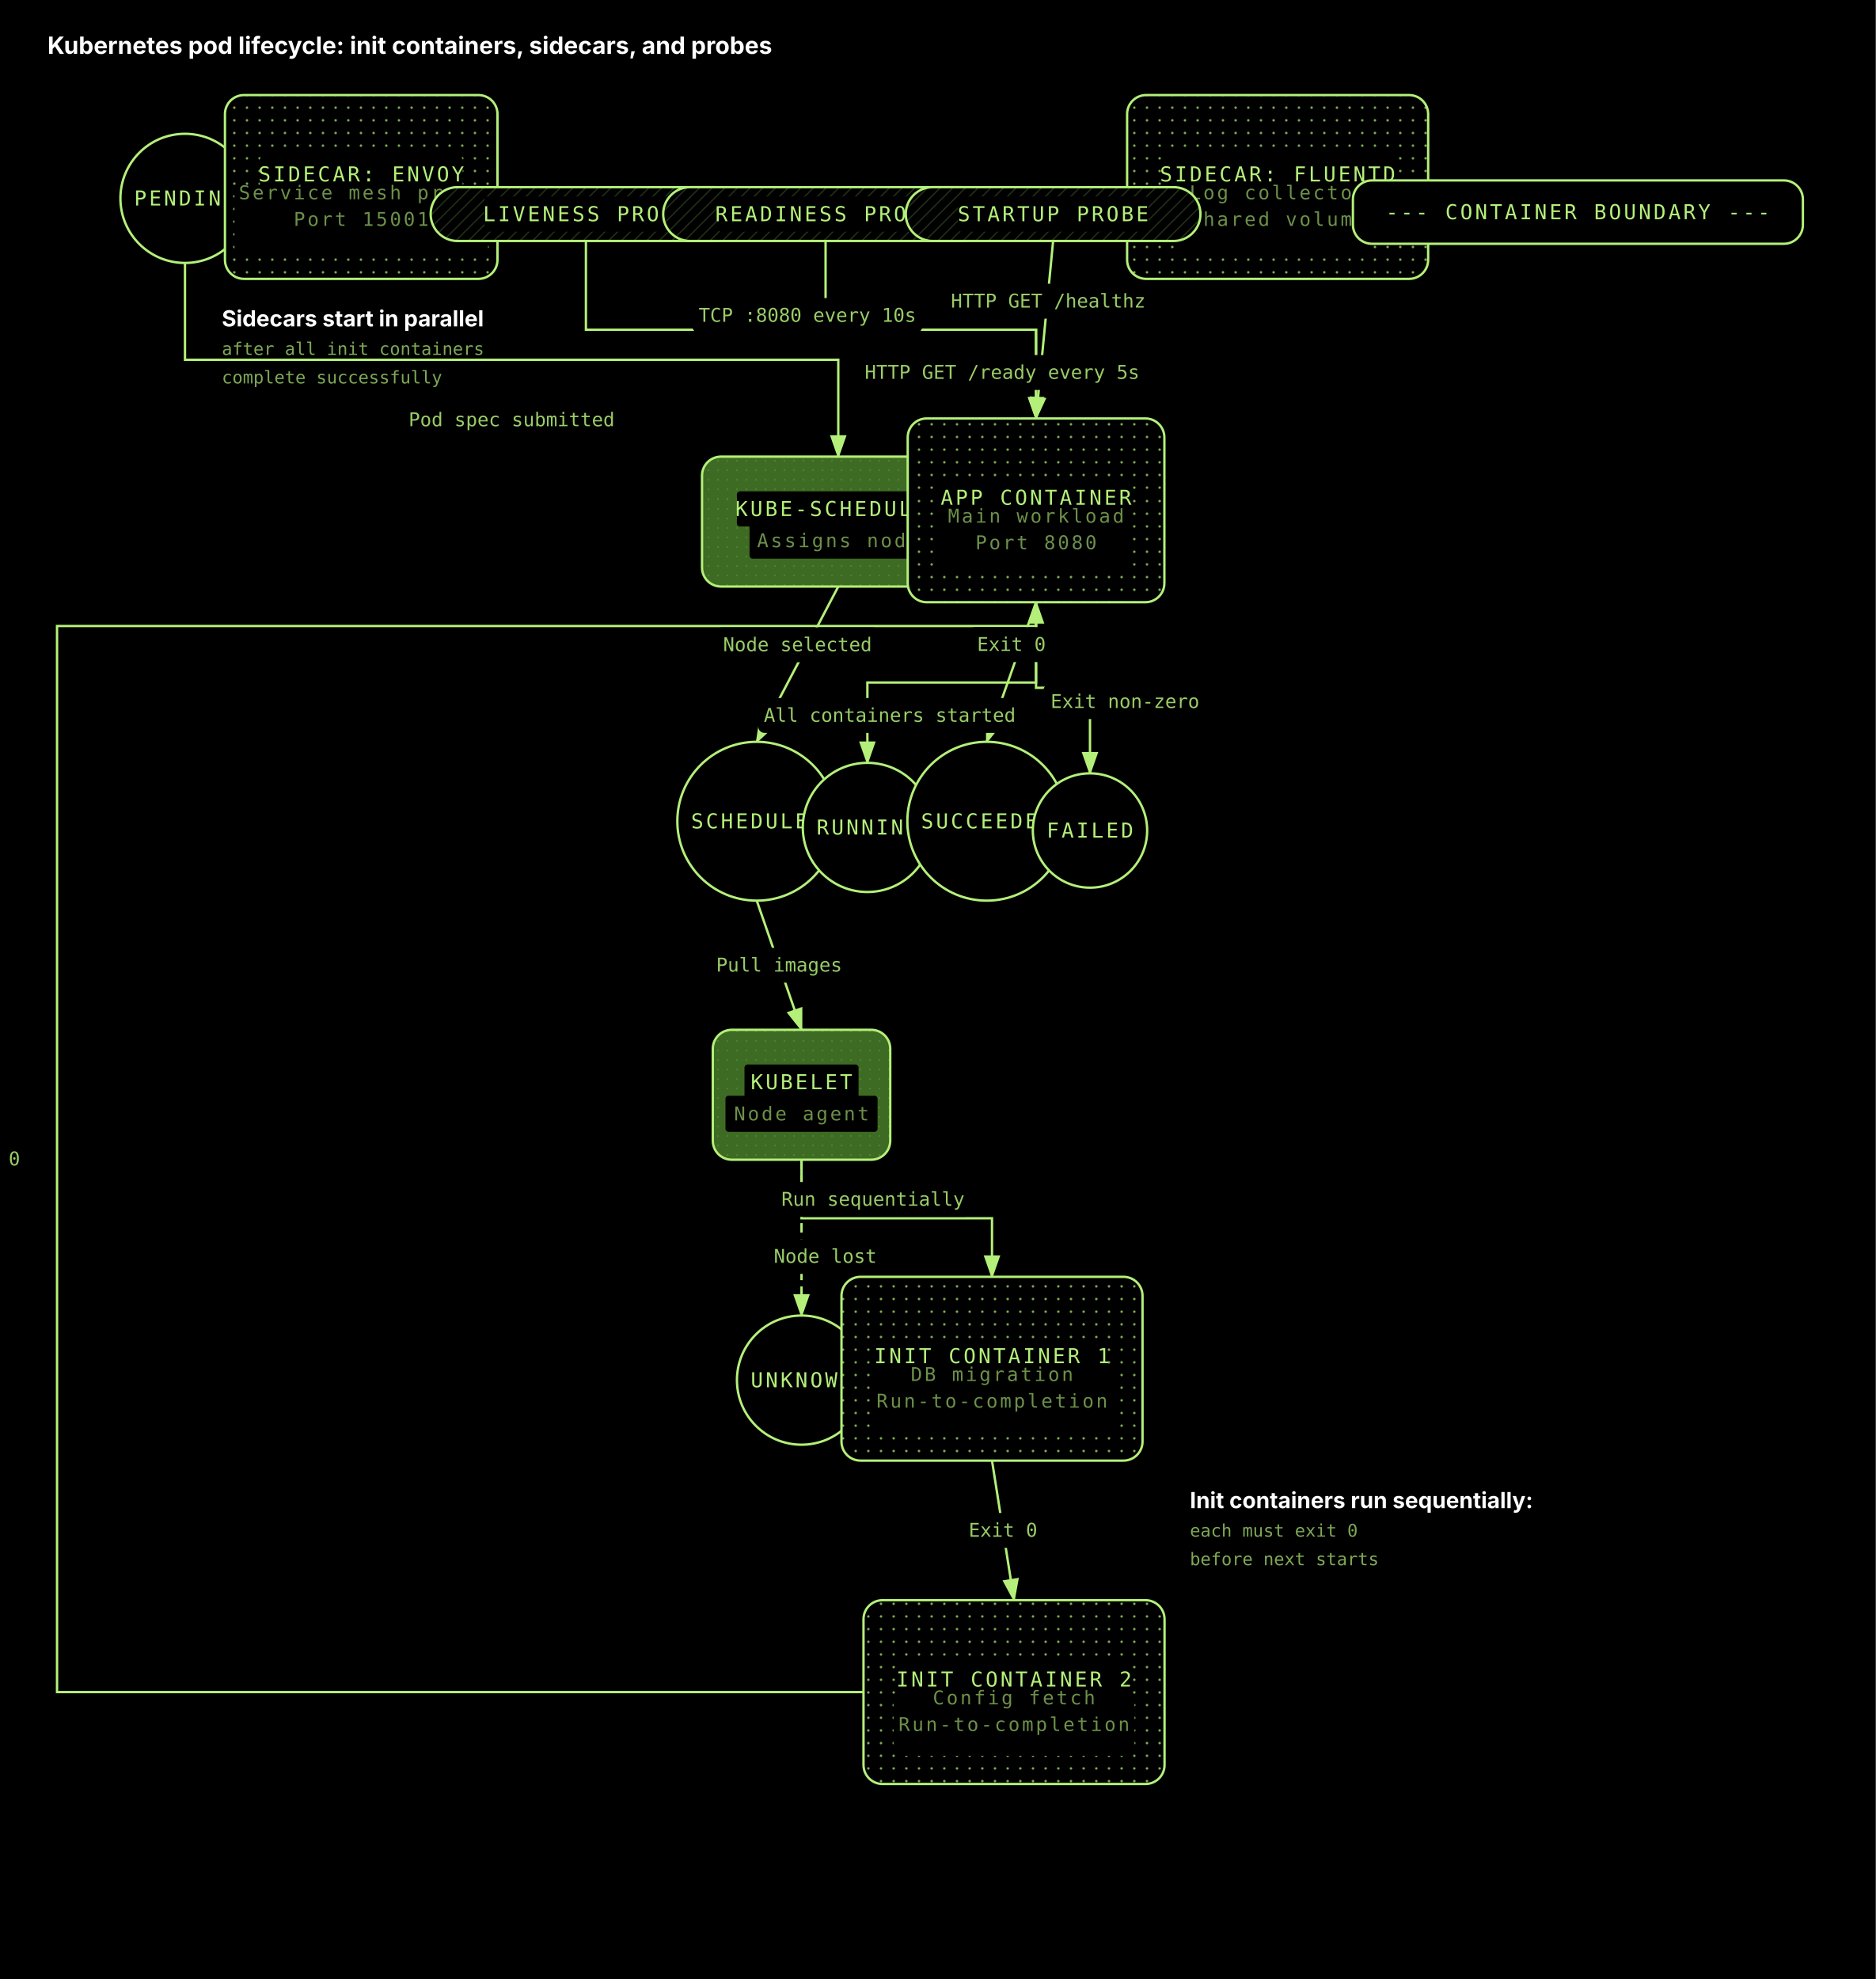
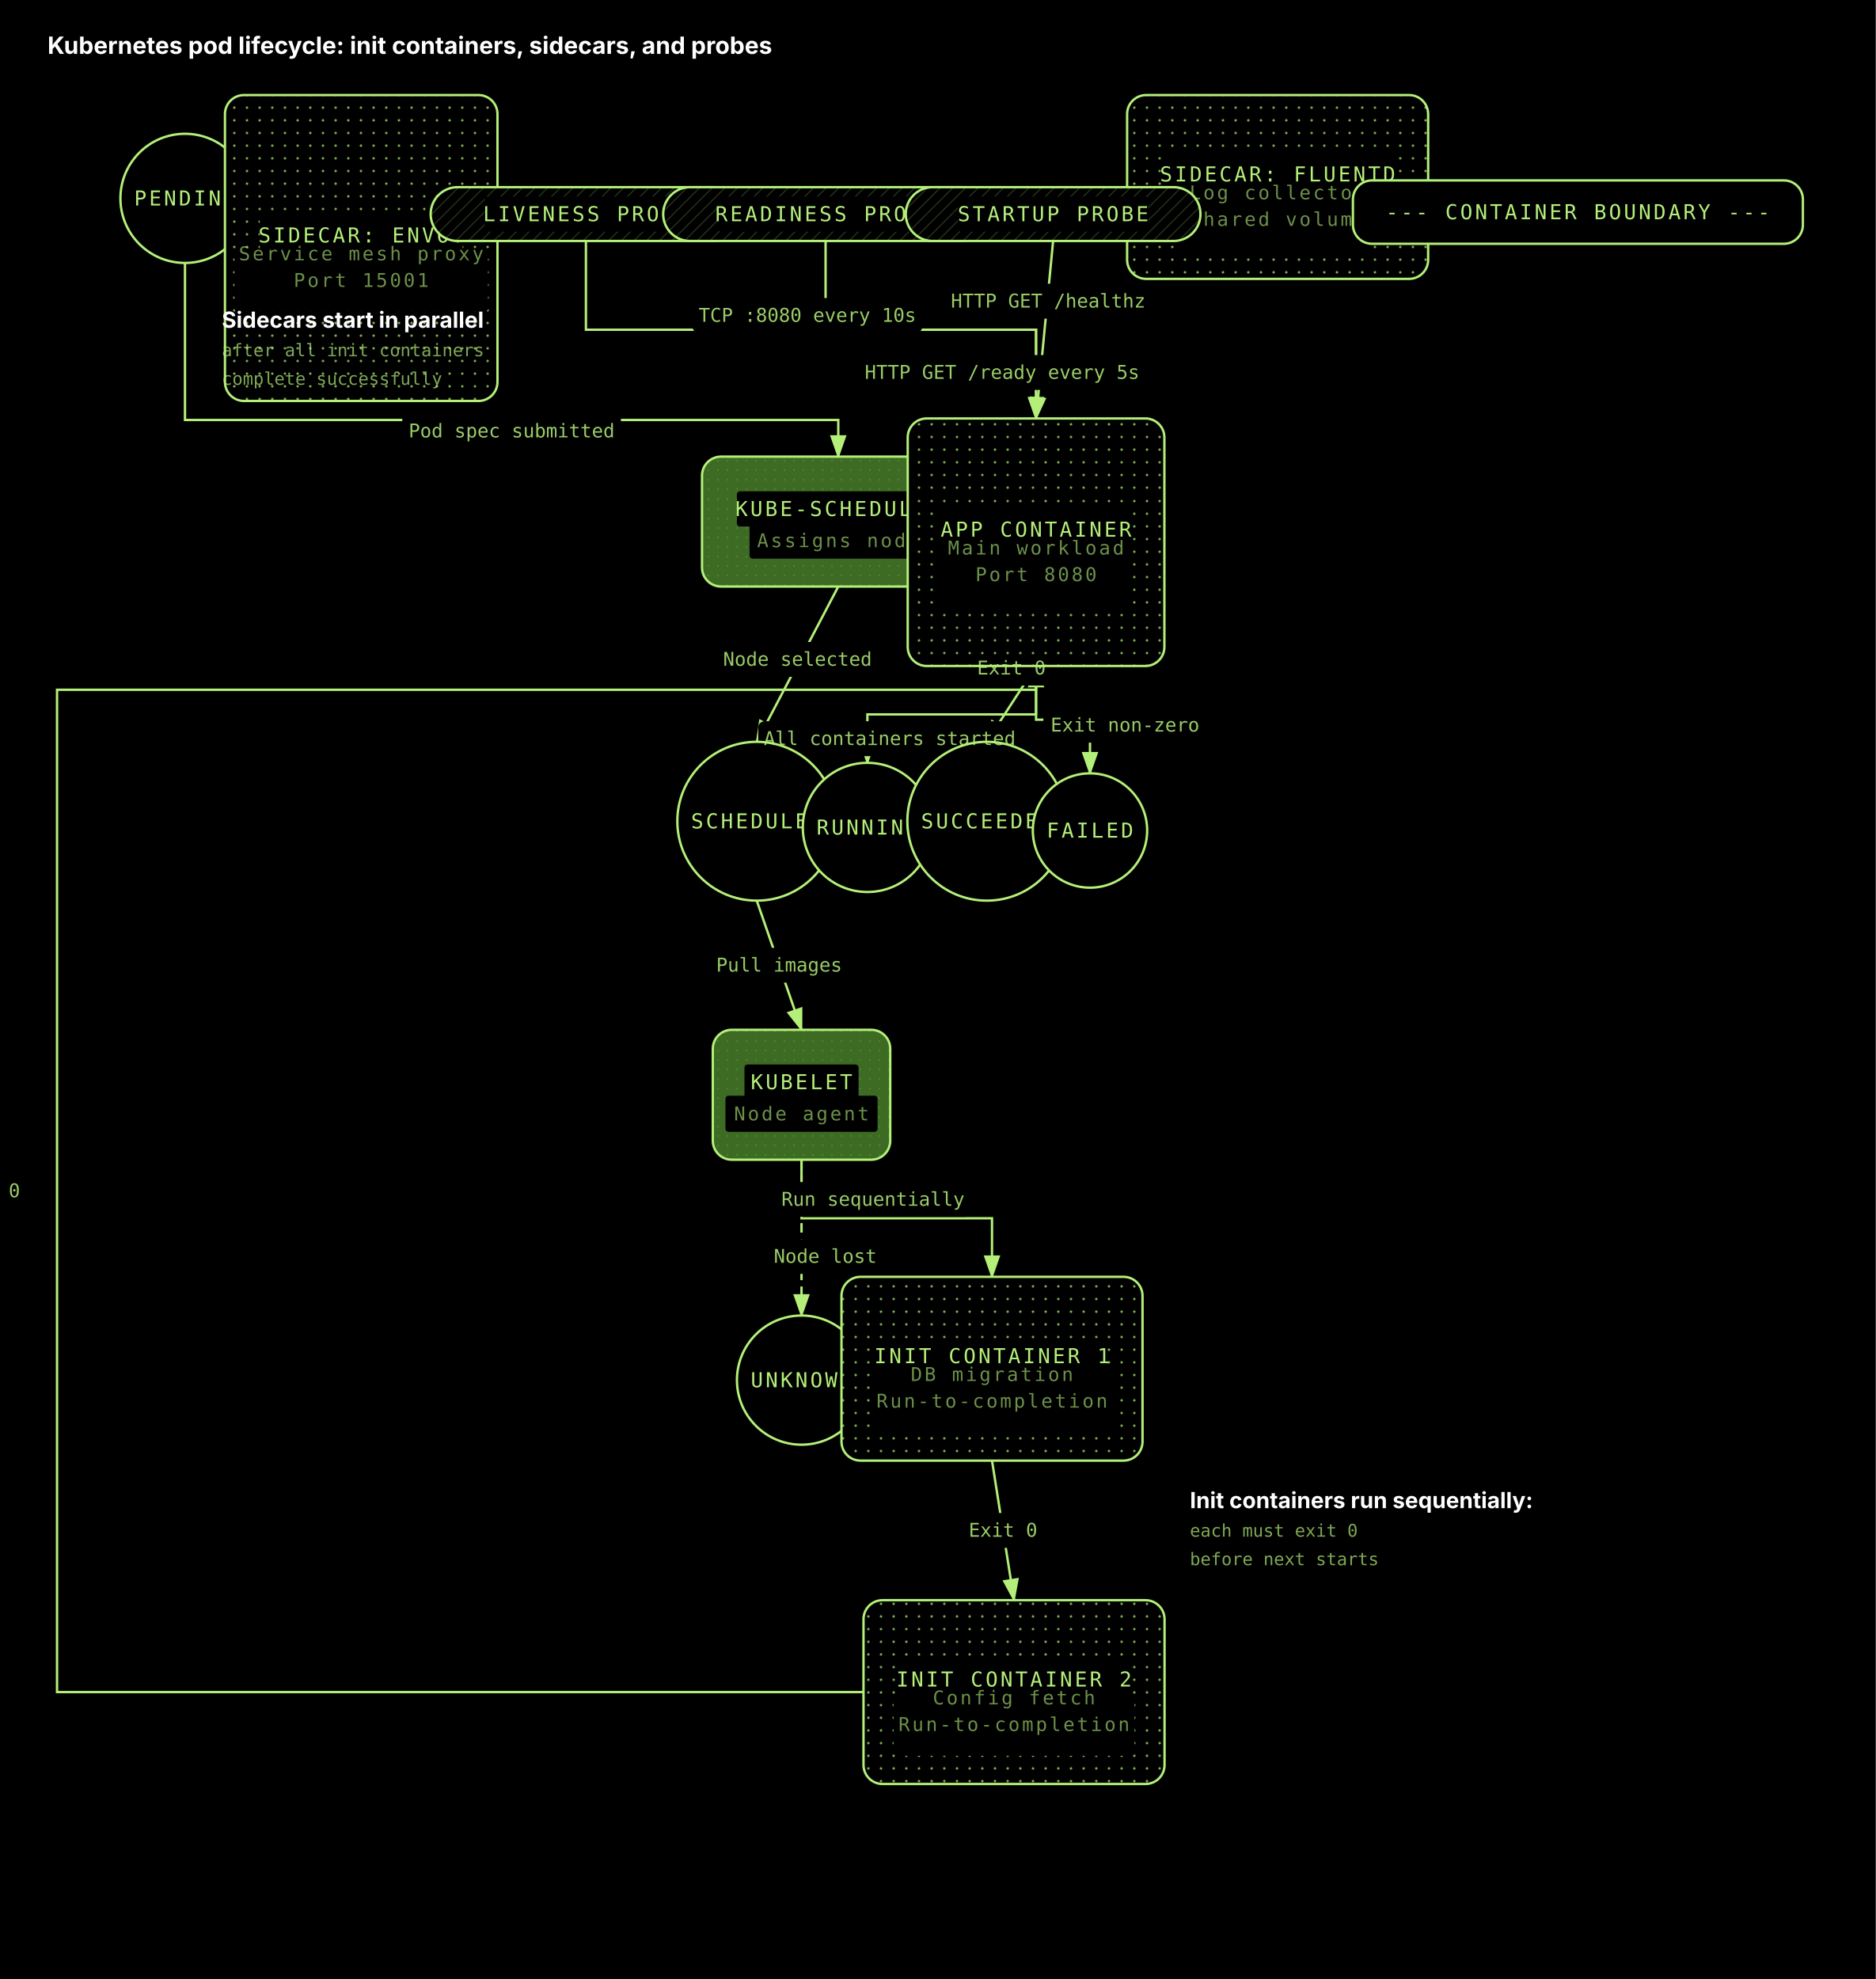
<svg xmlns="http://www.w3.org/2000/svg" viewBox="0 0 1183.911 1249" width="1183.911" height="1249">
  <defs>
    <pattern id="dotgrid" width="8" height="8" patternUnits="userSpaceOnUse">
      <rect width="8" height="8" fill="#000000" />
      <circle cx="4" cy="4" r="0.8" fill="#b4f079" opacity="0.7" />
    </pattern>
    <pattern id="crosshatch" width="8" height="8" patternUnits="userSpaceOnUse">
      <rect width="8" height="8" fill="#000000" />
      <path d="M0 8L8 0M-1 1L1 -1M7 9L9 7" stroke="#b4f079" stroke-width="0.8" opacity="0.2" />
    </pattern>
    <pattern id="hero" width="6" height="6" patternUnits="userSpaceOnUse">
      <rect width="6" height="6" fill="#3d6b23" />
      <circle cx="3" cy="3" r="0.6" fill="#5a9a35" opacity="0.5" />
    </pattern>
    <marker id="arrowhead" markerWidth="10" markerHeight="7" refX="9" refY="3.5" orient="auto" markerUnits="strokeWidth">
      <polygon points="0 0, 10 3.5, 0 7" fill="#b4f079" />
    </marker>
    <marker id="arrowhead-reverse" markerWidth="10" markerHeight="7" refX="1" refY="3.5" orient="auto" markerUnits="strokeWidth">
      <polygon points="10 0, 0 3.5, 10 7" fill="#b4f079" />
    </marker>
  </defs>
  <rect width="100%" height="100%" fill="#000000" />
  <g class="diagram">
    <text x="30" y="34" font-family="'Inter', 'Helvetica Neue', Arial, sans-serif" font-size="15" fill="#ffffff" font-weight="700">Kubernetes pod lifecycle: init containers, sidecars, and probes</text>
-     <polyline points="116.76,165.954 116.76,227.068 529.082,227.068 529.082,288.183" fill="none" stroke="#b4f079" stroke-width="1.5" marker-end="url(#arrowhead)" />
+     <polyline points="116.76,165.954 116.76,265.06 529.082,265.06 529.082,288.183" fill="none" stroke="#b4f079" stroke-width="1.5" marker-end="url(#arrowhead)" />
    <line x1="529.082" y1="370.183" x2="477.623" y2="468.178" stroke="#b4f079" stroke-width="1.5" marker-end="url(#arrowhead)" />
    <line x1="477.623" y1="568.418" x2="505.885" y2="649.93" stroke="#b4f079" stroke-width="1.5" marker-end="url(#arrowhead)" />
    <polyline points="505.885,731.93 505.885,768.881 626.11,768.881 626.11,805.831" fill="none" stroke="#b4f079" stroke-width="1.5" marker-end="url(#arrowhead)" />
    <line x1="626.11" y1="921.831" x2="640.009" y2="1009.92" stroke="#b4f079" stroke-width="1.5" marker-end="url(#arrowhead)" />
-     <polyline points="545.009,1067.92 36,1067.92 36,395.089 653.908,395.089 653.908,380.089" fill="none" stroke="#b4f079" stroke-width="1.5" marker-end="url(#arrowhead)" />
-     <polyline points="653.908,380.089 653.908,430.766 547.457,430.766 547.457,481.443" fill="none" stroke="#b4f079" stroke-width="1.5" marker-end="url(#arrowhead)" />
+     <polyline points="545.009,1067.92 36,1067.92 36,435.328 653.908,435.328 653.908,420.328" fill="none" stroke="#b4f079" stroke-width="1.5" marker-end="url(#arrowhead)" />
+     <polyline points="653.908,420.328 653.908,450.886 547.457,450.886 547.457,481.443" fill="none" stroke="#b4f079" stroke-width="1.5" marker-end="url(#arrowhead)" />
    <line x1="664.681" y1="152.109" x2="653.908" y2="264.089" stroke="#b4f079" stroke-width="1.5" marker-end="url(#arrowhead)" />
    <polyline points="369.811,152.109 369.811,208.099 653.908,208.099 653.908,264.089" fill="none" stroke="#b4f079" stroke-width="1.5" marker-end="url(#arrowhead)" />
    <polyline points="521.071,152.109 521.071,208.099 653.908,208.099 653.908,264.089" fill="none" stroke="#b4f079" stroke-width="1.5" marker-end="url(#arrowhead)" />
-     <line x1="653.908" y1="380.089" x2="622.803" y2="468.178" stroke="#b4f079" stroke-width="1.5" marker-end="url(#arrowhead)" />
-     <polyline points="653.908,380.089 653.908,434.083 687.956,434.083 687.956,488.076" fill="none" stroke="#b4f079" stroke-width="1.5" marker-end="url(#arrowhead)" />
+     <line x1="653.908" y1="420.328" x2="622.803" y2="468.178" stroke="#b4f079" stroke-width="1.5" marker-end="url(#arrowhead)" />
+     <polyline points="653.908,420.328 653.908,454.202 687.956,454.202 687.956,488.076" fill="none" stroke="#b4f079" stroke-width="1.5" marker-end="url(#arrowhead)" />
    <line x1="505.885" y1="731.93" x2="505.885" y2="830.265" stroke="#b4f079" stroke-width="1.5" stroke-dasharray="6 4" marker-end="url(#arrowhead)" />
-     <rect x="253.921" y="254" width="138" height="22" rx="4" fill="#000000" />
-     <rect x="451.853" y="395.973" width="103" height="22" rx="4" fill="#000000" />
+     <rect x="253.921" y="261.06" width="138" height="22" rx="4" fill="#000000" />
+     <rect x="451.853" y="405.179" width="103" height="22" rx="4" fill="#000000" />
    <rect x="447.254" y="598.174" width="89" height="22" rx="4" fill="#000000" />
    <rect x="488.997" y="745.989" width="124" height="22" rx="4" fill="#000000" />
    <rect x="606.06" y="954.876" width="54" height="22" rx="4" fill="#000000" />
-     <rect x="-36" y="720.505" width="54" height="22" rx="4" fill="#000000" />
-     <rect x="478.557" y="440.553" width="166" height="22" rx="4" fill="#000000" />
+     <rect x="-36" y="740.624" width="54" height="22" rx="4" fill="#000000" />
+     <rect x="478.557" y="455.216" width="166" height="22" rx="4" fill="#000000" />
    <rect x="596.077" y="179.099" width="131" height="22" rx="4" fill="#000000" />
    <rect x="437.077" y="188.099" width="145" height="22" rx="4" fill="#000000" />
    <rect x="542.49" y="224.099" width="180" height="22" rx="4" fill="#000000" />
-     <rect x="611.355" y="395.818" width="54" height="22" rx="4" fill="#000000" />
-     <rect x="658.557" y="431.818" width="103" height="22" rx="4" fill="#000000" />
+     <rect x="611.355" y="410.697" width="54" height="22" rx="4" fill="#000000" />
+     <rect x="658.557" y="446.697" width="103" height="22" rx="4" fill="#000000" />
    <rect x="483.385" y="781.989" width="75" height="22" rx="4" fill="#000000" />
    <circle cx="116.76" cy="125.194" r="40.76" fill="#000000" stroke="#b4f079" stroke-width="1.5" />
    <text x="116.76" y="125.194" font-family="'JetBrains Mono', 'Fira Code', 'SF Mono', 'Cascadia Code', monospace" font-size="13" fill="#b4f079" text-anchor="middle" dominant-baseline="central" letter-spacing="0.12em">PENDING</text>
    <circle cx="477.623" cy="518.298" r="50.12" fill="#000000" stroke="#b4f079" stroke-width="1.5" />
    <text x="477.623" y="518.298" font-family="'JetBrains Mono', 'Fira Code', 'SF Mono', 'Cascadia Code', monospace" font-size="13" fill="#b4f079" text-anchor="middle" dominant-baseline="central" letter-spacing="0.12em">SCHEDULED</text>
    <circle cx="547.457" cy="522.203" r="40.76" fill="#000000" stroke="#b4f079" stroke-width="1.5" />
    <text x="547.457" y="522.203" font-family="'JetBrains Mono', 'Fira Code', 'SF Mono', 'Cascadia Code', monospace" font-size="13" fill="#b4f079" text-anchor="middle" dominant-baseline="central" letter-spacing="0.12em">RUNNING</text>
    <circle cx="622.803" cy="518.298" r="50.12" fill="#000000" stroke="#b4f079" stroke-width="1.5" />
    <text x="622.803" y="518.298" font-family="'JetBrains Mono', 'Fira Code', 'SF Mono', 'Cascadia Code', monospace" font-size="13" fill="#b4f079" text-anchor="middle" dominant-baseline="central" letter-spacing="0.12em">SUCCEEDED</text>
    <circle cx="687.956" cy="524.156" r="36.08" fill="#000000" stroke="#b4f079" stroke-width="1.5" />
    <text x="687.956" y="524.156" font-family="'JetBrains Mono', 'Fira Code', 'SF Mono', 'Cascadia Code', monospace" font-size="13" fill="#b4f079" text-anchor="middle" dominant-baseline="central" letter-spacing="0.12em">FAILED</text>
    <circle cx="505.885" cy="871.025" r="40.76" fill="#000000" stroke="#b4f079" stroke-width="1.5" />
    <text x="505.885" y="871.025" font-family="'JetBrains Mono', 'Fira Code', 'SF Mono', 'Cascadia Code', monospace" font-size="13" fill="#b4f079" text-anchor="middle" dominant-baseline="central" letter-spacing="0.12em">UNKNOWN</text>
    <rect x="443.082" y="288.183" width="172" height="82" rx="12" fill="url(#hero)" stroke="#b4f079" stroke-width="1.5" />
    <rect x="465.082" y="310.083" width="128" height="22.2" fill="#000000" rx="2" />
    <text x="529.082" y="321.183" font-family="'JetBrains Mono', 'Fira Code', 'SF Mono', 'Cascadia Code', monospace" font-size="13" fill="#b4f079" text-anchor="middle" dominant-baseline="central" letter-spacing="0.12em">KUBE-SCHEDULER</text>
    <rect x="473.082" y="329.783" width="112" height="22.8" fill="#000000" rx="2" />
    <text x="529.082" y="341.183" font-family="'JetBrains Mono', 'Fira Code', 'SF Mono', 'Cascadia Code', monospace" font-size="12" fill="#b4f079" opacity="0.6" text-anchor="middle" dominant-baseline="central" letter-spacing="0.12em">Assigns node</text>
    <rect x="449.885" y="649.93" width="112" height="82" rx="12" fill="url(#hero)" stroke="#b4f079" stroke-width="1.5" />
    <rect x="469.885" y="671.83" width="72" height="22.2" fill="#000000" rx="2" />
    <text x="505.885" y="682.93" font-family="'JetBrains Mono', 'Fira Code', 'SF Mono', 'Cascadia Code', monospace" font-size="13" fill="#b4f079" text-anchor="middle" dominant-baseline="central" letter-spacing="0.12em">KUBELET</text>
    <rect x="457.885" y="691.53" width="96" height="22.8" fill="#000000" rx="2" />
    <text x="505.885" y="702.93" font-family="'JetBrains Mono', 'Fira Code', 'SF Mono', 'Cascadia Code', monospace" font-size="12" fill="#b4f079" opacity="0.6" text-anchor="middle" dominant-baseline="central" letter-spacing="0.12em">Node agent</text>
    <rect x="531.11" y="805.831" width="190" height="116" rx="12" fill="url(#dotgrid)" stroke="#b4f079" stroke-width="1.5" />
    <rect x="554.11" y="844.731" width="144" height="22.2" fill="#000000" rx="2" />
    <text x="626.11" y="855.831" font-family="'JetBrains Mono', 'Fira Code', 'SF Mono', 'Cascadia Code', monospace" font-size="13" fill="#b4f079" text-anchor="middle" dominant-baseline="central" letter-spacing="0.12em">INIT CONTAINER 1</text>
    <rect x="550.11" y="864.431" width="152" height="39.6" fill="#000000" rx="2" />
    <text x="626.11" y="867.431" font-family="'JetBrains Mono', 'Fira Code', 'SF Mono', 'Cascadia Code', monospace" font-size="12" fill="#b4f079" opacity="0.6" text-anchor="middle" dominant-baseline="central" letter-spacing="0.12em">DB migration</text>
    <text x="626.11" y="884.231" font-family="'JetBrains Mono', 'Fira Code', 'SF Mono', 'Cascadia Code', monospace" font-size="12" fill="#b4f079" opacity="0.6" text-anchor="middle" dominant-baseline="central" letter-spacing="0.12em">Run-to-completion</text>
    <rect x="545.009" y="1009.92" width="190" height="116" rx="12" fill="url(#dotgrid)" stroke="#b4f079" stroke-width="1.5" />
    <rect x="568.009" y="1048.82" width="144" height="22.2" fill="#000000" rx="2" />
    <text x="640.009" y="1059.92" font-family="'JetBrains Mono', 'Fira Code', 'SF Mono', 'Cascadia Code', monospace" font-size="13" fill="#b4f079" text-anchor="middle" dominant-baseline="central" letter-spacing="0.12em">INIT CONTAINER 2</text>
    <rect x="564.009" y="1068.52" width="152" height="39.6" fill="#000000" rx="2" />
    <text x="640.009" y="1071.52" font-family="'JetBrains Mono', 'Fira Code', 'SF Mono', 'Cascadia Code', monospace" font-size="12" fill="#b4f079" opacity="0.6" text-anchor="middle" dominant-baseline="central" letter-spacing="0.12em">Config fetch</text>
    <text x="640.009" y="1088.32" font-family="'JetBrains Mono', 'Fira Code', 'SF Mono', 'Cascadia Code', monospace" font-size="12" fill="#b4f079" opacity="0.6" text-anchor="middle" dominant-baseline="central" letter-spacing="0.12em">Run-to-completion</text>
-     <rect x="572.908" y="264.089" width="162" height="116" rx="12" fill="url(#dotgrid)" stroke="#b4f079" stroke-width="1.5" />
-     <rect x="593.908" y="302.989" width="120" height="22.2" fill="#000000" rx="2" />
-     <text x="653.908" y="314.089" font-family="'JetBrains Mono', 'Fira Code', 'SF Mono', 'Cascadia Code', monospace" font-size="13" fill="#b4f079" text-anchor="middle" dominant-baseline="central" letter-spacing="0.12em">APP CONTAINER</text>
-     <rect x="593.908" y="322.689" width="120" height="39.6" fill="#000000" rx="2" />
-     <text x="653.908" y="325.689" font-family="'JetBrains Mono', 'Fira Code', 'SF Mono', 'Cascadia Code', monospace" font-size="12" fill="#b4f079" opacity="0.6" text-anchor="middle" dominant-baseline="central" letter-spacing="0.12em">Main workload</text>
-     <text x="653.908" y="342.489" font-family="'JetBrains Mono', 'Fira Code', 'SF Mono', 'Cascadia Code', monospace" font-size="12" fill="#b4f079" opacity="0.6" text-anchor="middle" dominant-baseline="central" letter-spacing="0.12em">Port 8080</text>
-     <rect x="141.985" y="60" width="172" height="116" rx="12" fill="url(#dotgrid)" stroke="#b4f079" stroke-width="1.5" />
-     <rect x="163.985" y="98.9" width="128" height="22.2" fill="#000000" rx="2" />
-     <text x="227.985" y="110" font-family="'JetBrains Mono', 'Fira Code', 'SF Mono', 'Cascadia Code', monospace" font-size="13" fill="#b4f079" text-anchor="middle" dominant-baseline="central" letter-spacing="0.12em">SIDECAR: ENVOY</text>
-     <rect x="147.985" y="118.6" width="160" height="39.6" fill="#000000" rx="2" />
-     <text x="227.985" y="121.6" font-family="'JetBrains Mono', 'Fira Code', 'SF Mono', 'Cascadia Code', monospace" font-size="12" fill="#b4f079" opacity="0.6" text-anchor="middle" dominant-baseline="central" letter-spacing="0.12em">Service mesh proxy</text>
-     <text x="227.985" y="138.4" font-family="'JetBrains Mono', 'Fira Code', 'SF Mono', 'Cascadia Code', monospace" font-size="12" fill="#b4f079" opacity="0.6" text-anchor="middle" dominant-baseline="central" letter-spacing="0.12em">Port 15001</text>
+     <rect x="572.908" y="264.089" width="162" height="156.239" rx="12" fill="url(#dotgrid)" stroke="#b4f079" stroke-width="1.5" />
+     <rect x="593.908" y="323.108" width="120" height="22.2" fill="#000000" rx="2" />
+     <text x="653.908" y="334.208" font-family="'JetBrains Mono', 'Fira Code', 'SF Mono', 'Cascadia Code', monospace" font-size="13" fill="#b4f079" text-anchor="middle" dominant-baseline="central" letter-spacing="0.12em">APP CONTAINER</text>
+     <rect x="593.908" y="342.808" width="120" height="39.6" fill="#000000" rx="2" />
+     <text x="653.908" y="345.808" font-family="'JetBrains Mono', 'Fira Code', 'SF Mono', 'Cascadia Code', monospace" font-size="12" fill="#b4f079" opacity="0.6" text-anchor="middle" dominant-baseline="central" letter-spacing="0.12em">Main workload</text>
+     <text x="653.908" y="362.608" font-family="'JetBrains Mono', 'Fira Code', 'SF Mono', 'Cascadia Code', monospace" font-size="12" fill="#b4f079" opacity="0.6" text-anchor="middle" dominant-baseline="central" letter-spacing="0.12em">Port 8080</text>
+     <rect x="141.985" y="60" width="172" height="193.06" rx="12" fill="url(#dotgrid)" stroke="#b4f079" stroke-width="1.5" />
+     <rect x="163.985" y="137.43" width="128" height="22.2" fill="#000000" rx="2" />
+     <text x="227.985" y="148.53" font-family="'JetBrains Mono', 'Fira Code', 'SF Mono', 'Cascadia Code', monospace" font-size="13" fill="#b4f079" text-anchor="middle" dominant-baseline="central" letter-spacing="0.12em">SIDECAR: ENVOY</text>
+     <rect x="147.985" y="157.13" width="160" height="39.6" fill="#000000" rx="2" />
+     <text x="227.985" y="160.13" font-family="'JetBrains Mono', 'Fira Code', 'SF Mono', 'Cascadia Code', monospace" font-size="12" fill="#b4f079" opacity="0.6" text-anchor="middle" dominant-baseline="central" letter-spacing="0.12em">Service mesh proxy</text>
+     <text x="227.985" y="176.93" font-family="'JetBrains Mono', 'Fira Code', 'SF Mono', 'Cascadia Code', monospace" font-size="12" fill="#b4f079" opacity="0.6" text-anchor="middle" dominant-baseline="central" letter-spacing="0.12em">Port 15001</text>
    <rect x="711.384" y="60" width="190" height="116" rx="12" fill="url(#dotgrid)" stroke="#b4f079" stroke-width="1.5" />
    <rect x="734.384" y="98.9" width="144" height="22.2" fill="#000000" rx="2" />
    <text x="806.384" y="110" font-family="'JetBrains Mono', 'Fira Code', 'SF Mono', 'Cascadia Code', monospace" font-size="13" fill="#b4f079" text-anchor="middle" dominant-baseline="central" letter-spacing="0.12em">SIDECAR: FLUENTD</text>
    <rect x="746.384" y="118.6" width="120" height="39.6" fill="#000000" rx="2" />
    <text x="806.384" y="121.6" font-family="'JetBrains Mono', 'Fira Code', 'SF Mono', 'Cascadia Code', monospace" font-size="12" fill="#b4f079" opacity="0.6" text-anchor="middle" dominant-baseline="central" letter-spacing="0.12em">Log collector</text>
    <text x="806.384" y="138.4" font-family="'JetBrains Mono', 'Fira Code', 'SF Mono', 'Cascadia Code', monospace" font-size="12" fill="#b4f079" opacity="0.6" text-anchor="middle" dominant-baseline="central" letter-spacing="0.12em">Shared volume</text>
    <rect x="271.811" y="118.109" width="196" height="34" rx="17" fill="url(#crosshatch)" stroke="#b4f079" stroke-width="1.5" />
    <rect x="305.811" y="124.009" width="128" height="22.2" fill="#000000" rx="2" />
    <text x="369.811" y="135.109" font-family="'JetBrains Mono', 'Fira Code', 'SF Mono', 'Cascadia Code', monospace" font-size="13" fill="#b4f079" text-anchor="middle" dominant-baseline="central" letter-spacing="0.12em">LIVENESS PROBE</text>
    <rect x="418.571" y="118.109" width="205" height="34" rx="17" fill="url(#crosshatch)" stroke="#b4f079" stroke-width="1.5" />
    <rect x="453.071" y="124.009" width="136" height="22.2" fill="#000000" rx="2" />
    <text x="521.071" y="135.109" font-family="'JetBrains Mono', 'Fira Code', 'SF Mono', 'Cascadia Code', monospace" font-size="13" fill="#b4f079" text-anchor="middle" dominant-baseline="central" letter-spacing="0.12em">READINESS PROBE</text>
    <rect x="571.681" y="118.109" width="186" height="34" rx="17" fill="url(#crosshatch)" stroke="#b4f079" stroke-width="1.5" />
    <rect x="604.681" y="124.009" width="120" height="22.2" fill="#000000" rx="2" />
    <text x="664.681" y="135.109" font-family="'JetBrains Mono', 'Fira Code', 'SF Mono', 'Cascadia Code', monospace" font-size="13" fill="#b4f079" text-anchor="middle" dominant-baseline="central" letter-spacing="0.12em">STARTUP PROBE</text>
    <rect x="853.911" y="113.857" width="284" height="40" rx="12" fill="#000000" stroke="#b4f079" stroke-width="1.5" />
    <text x="995.911" y="133.857" font-family="'JetBrains Mono', 'Fira Code', 'SF Mono', 'Cascadia Code', monospace" font-size="13" fill="#b4f079" text-anchor="middle" dominant-baseline="central" letter-spacing="0.12em">--- CONTAINER BOUNDARY ---</text>
-     <text x="322.921" y="269" font-family="'JetBrains Mono', 'Fira Code', 'SF Mono', 'Cascadia Code', monospace" font-size="12" fill="#b4f079" opacity="0.85" text-anchor="middle">Pod spec submitted</text>
-     <text x="503.353" y="410.973" font-family="'JetBrains Mono', 'Fira Code', 'SF Mono', 'Cascadia Code', monospace" font-size="12" fill="#b4f079" opacity="0.85" text-anchor="middle">Node selected</text>
+     <text x="322.921" y="276.06" font-family="'JetBrains Mono', 'Fira Code', 'SF Mono', 'Cascadia Code', monospace" font-size="12" fill="#b4f079" opacity="0.85" text-anchor="middle">Pod spec submitted</text>
+     <text x="503.353" y="420.179" font-family="'JetBrains Mono', 'Fira Code', 'SF Mono', 'Cascadia Code', monospace" font-size="12" fill="#b4f079" opacity="0.85" text-anchor="middle">Node selected</text>
    <text x="491.754" y="613.174" font-family="'JetBrains Mono', 'Fira Code', 'SF Mono', 'Cascadia Code', monospace" font-size="12" fill="#b4f079" opacity="0.85" text-anchor="middle">Pull images</text>
    <text x="550.997" y="760.989" font-family="'JetBrains Mono', 'Fira Code', 'SF Mono', 'Cascadia Code', monospace" font-size="12" fill="#b4f079" opacity="0.85" text-anchor="middle">Run sequentially</text>
    <text x="633.06" y="969.876" font-family="'JetBrains Mono', 'Fira Code', 'SF Mono', 'Cascadia Code', monospace" font-size="12" fill="#b4f079" opacity="0.85" text-anchor="middle">Exit 0</text>
-     <text x="-9" y="735.505" font-family="'JetBrains Mono', 'Fira Code', 'SF Mono', 'Cascadia Code', monospace" font-size="12" fill="#b4f079" opacity="0.85" text-anchor="middle">Exit 0</text>
-     <text x="561.557" y="455.553" font-family="'JetBrains Mono', 'Fira Code', 'SF Mono', 'Cascadia Code', monospace" font-size="12" fill="#b4f079" opacity="0.85" text-anchor="middle">All containers started</text>
+     <text x="-9" y="755.624" font-family="'JetBrains Mono', 'Fira Code', 'SF Mono', 'Cascadia Code', monospace" font-size="12" fill="#b4f079" opacity="0.85" text-anchor="middle">Exit 0</text>
+     <text x="561.557" y="470.216" font-family="'JetBrains Mono', 'Fira Code', 'SF Mono', 'Cascadia Code', monospace" font-size="12" fill="#b4f079" opacity="0.85" text-anchor="middle">All containers started</text>
    <text x="661.577" y="194.099" font-family="'JetBrains Mono', 'Fira Code', 'SF Mono', 'Cascadia Code', monospace" font-size="12" fill="#b4f079" opacity="0.85" text-anchor="middle">HTTP GET /healthz</text>
    <text x="509.577" y="203.099" font-family="'JetBrains Mono', 'Fira Code', 'SF Mono', 'Cascadia Code', monospace" font-size="12" fill="#b4f079" opacity="0.85" text-anchor="middle">TCP :8080 every 10s</text>
    <text x="632.49" y="239.099" font-family="'JetBrains Mono', 'Fira Code', 'SF Mono', 'Cascadia Code', monospace" font-size="12" fill="#b4f079" opacity="0.85" text-anchor="middle">HTTP GET /ready every 5s</text>
-     <text x="638.355" y="410.818" font-family="'JetBrains Mono', 'Fira Code', 'SF Mono', 'Cascadia Code', monospace" font-size="12" fill="#b4f079" opacity="0.85" text-anchor="middle">Exit 0</text>
-     <text x="710.057" y="446.818" font-family="'JetBrains Mono', 'Fira Code', 'SF Mono', 'Cascadia Code', monospace" font-size="12" fill="#b4f079" opacity="0.85" text-anchor="middle">Exit non-zero</text>
+     <text x="638.355" y="425.697" font-family="'JetBrains Mono', 'Fira Code', 'SF Mono', 'Cascadia Code', monospace" font-size="12" fill="#b4f079" opacity="0.85" text-anchor="middle">Exit 0</text>
+     <text x="710.057" y="461.697" font-family="'JetBrains Mono', 'Fira Code', 'SF Mono', 'Cascadia Code', monospace" font-size="12" fill="#b4f079" opacity="0.85" text-anchor="middle">Exit non-zero</text>
    <text x="520.885" y="796.989" font-family="'JetBrains Mono', 'Fira Code', 'SF Mono', 'Cascadia Code', monospace" font-size="12" fill="#b4f079" opacity="0.85" text-anchor="middle">Node lost</text>
    <text x="751.009" y="951.831" font-family="'Inter', 'Helvetica Neue', Arial, sans-serif" font-size="14" fill="#ffffff" font-weight="700">Init containers run sequentially:</text>
    <text x="751.009" y="969.831" font-family="'JetBrains Mono', 'Fira Code', 'SF Mono', 'Cascadia Code', monospace" font-size="11" fill="#b4f079" opacity="0.7">each must exit 0</text>
    <text x="751.009" y="987.831" font-family="'JetBrains Mono', 'Fira Code', 'SF Mono', 'Cascadia Code', monospace" font-size="11" fill="#b4f079" opacity="0.7">before next starts</text>
-     <text x="140" y="206" font-family="'Inter', 'Helvetica Neue', Arial, sans-serif" font-size="14" fill="#ffffff" font-weight="700">Sidecars start in parallel</text>
-     <text x="140" y="224" font-family="'JetBrains Mono', 'Fira Code', 'SF Mono', 'Cascadia Code', monospace" font-size="11" fill="#b4f079" opacity="0.7">after all init containers</text>
-     <text x="140" y="242" font-family="'JetBrains Mono', 'Fira Code', 'SF Mono', 'Cascadia Code', monospace" font-size="11" fill="#b4f079" opacity="0.7">complete successfully</text>
+     <text x="140" y="206.851" font-family="'Inter', 'Helvetica Neue', Arial, sans-serif" font-size="14" fill="#ffffff" font-weight="700">Sidecars start in parallel</text>
+     <text x="140" y="224.851" font-family="'JetBrains Mono', 'Fira Code', 'SF Mono', 'Cascadia Code', monospace" font-size="11" fill="#b4f079" opacity="0.7">after all init containers</text>
+     <text x="140" y="242.851" font-family="'JetBrains Mono', 'Fira Code', 'SF Mono', 'Cascadia Code', monospace" font-size="11" fill="#b4f079" opacity="0.7">complete successfully</text>
  </g>
</svg>
